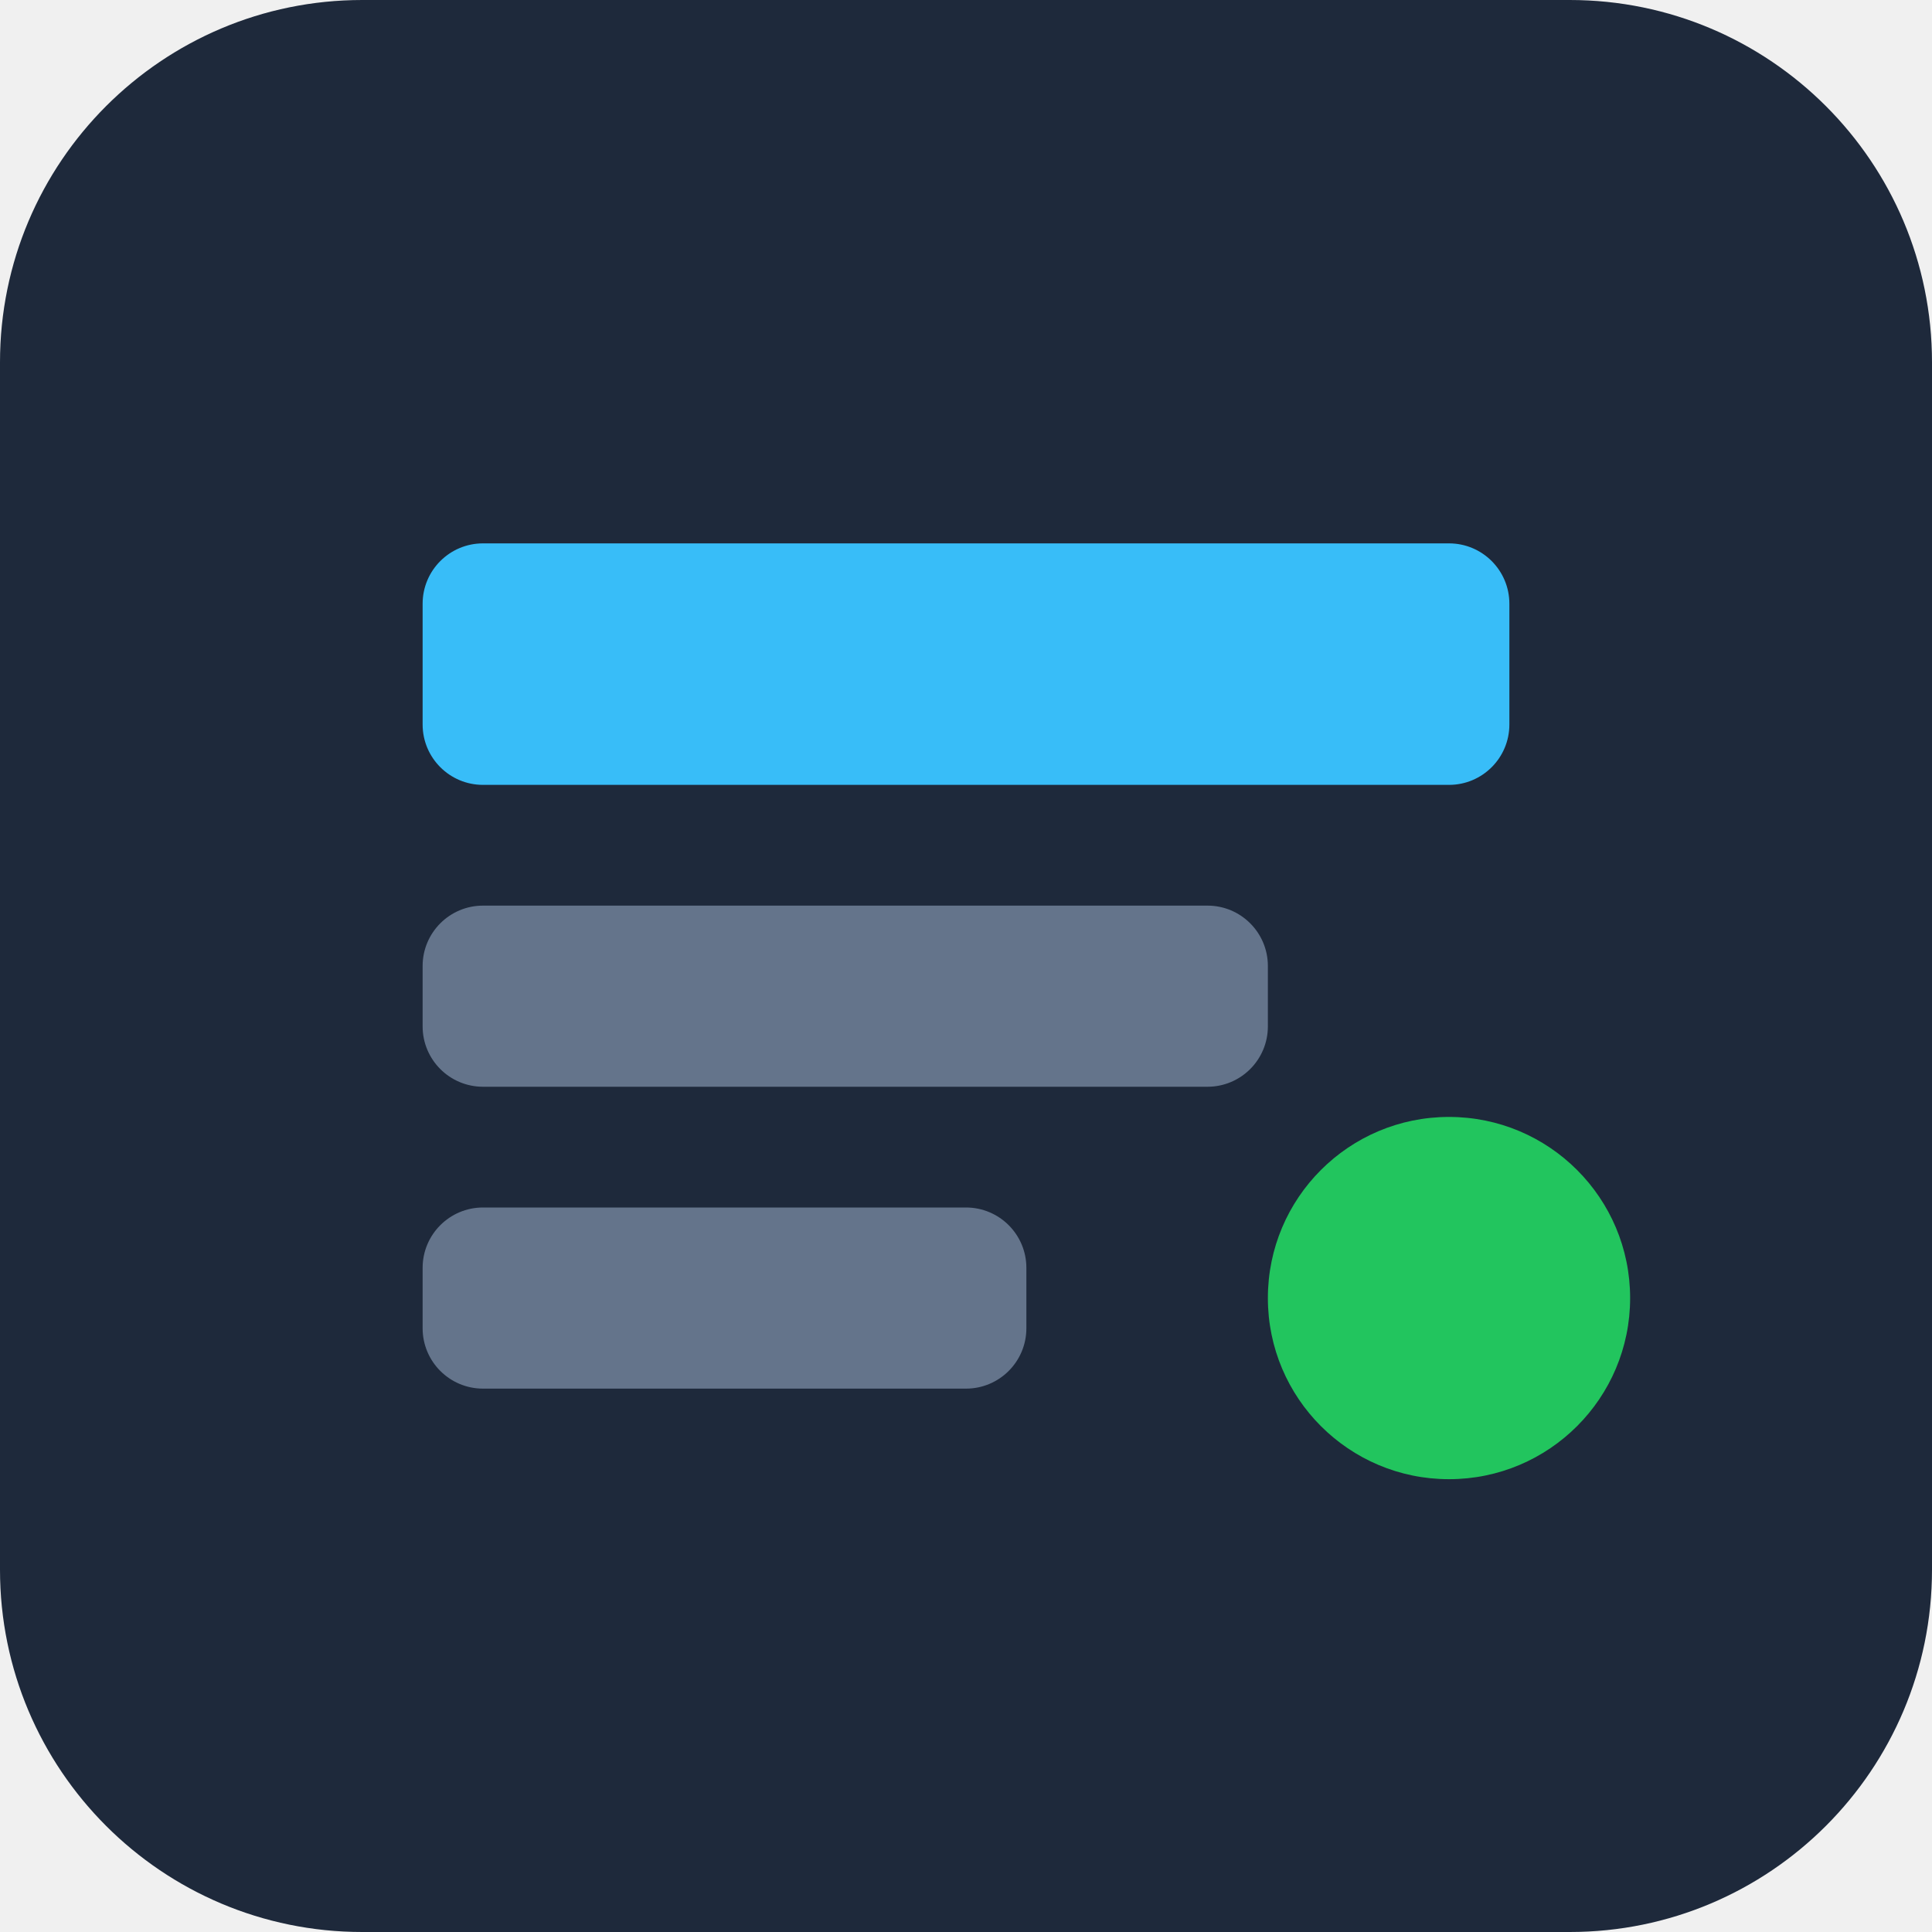
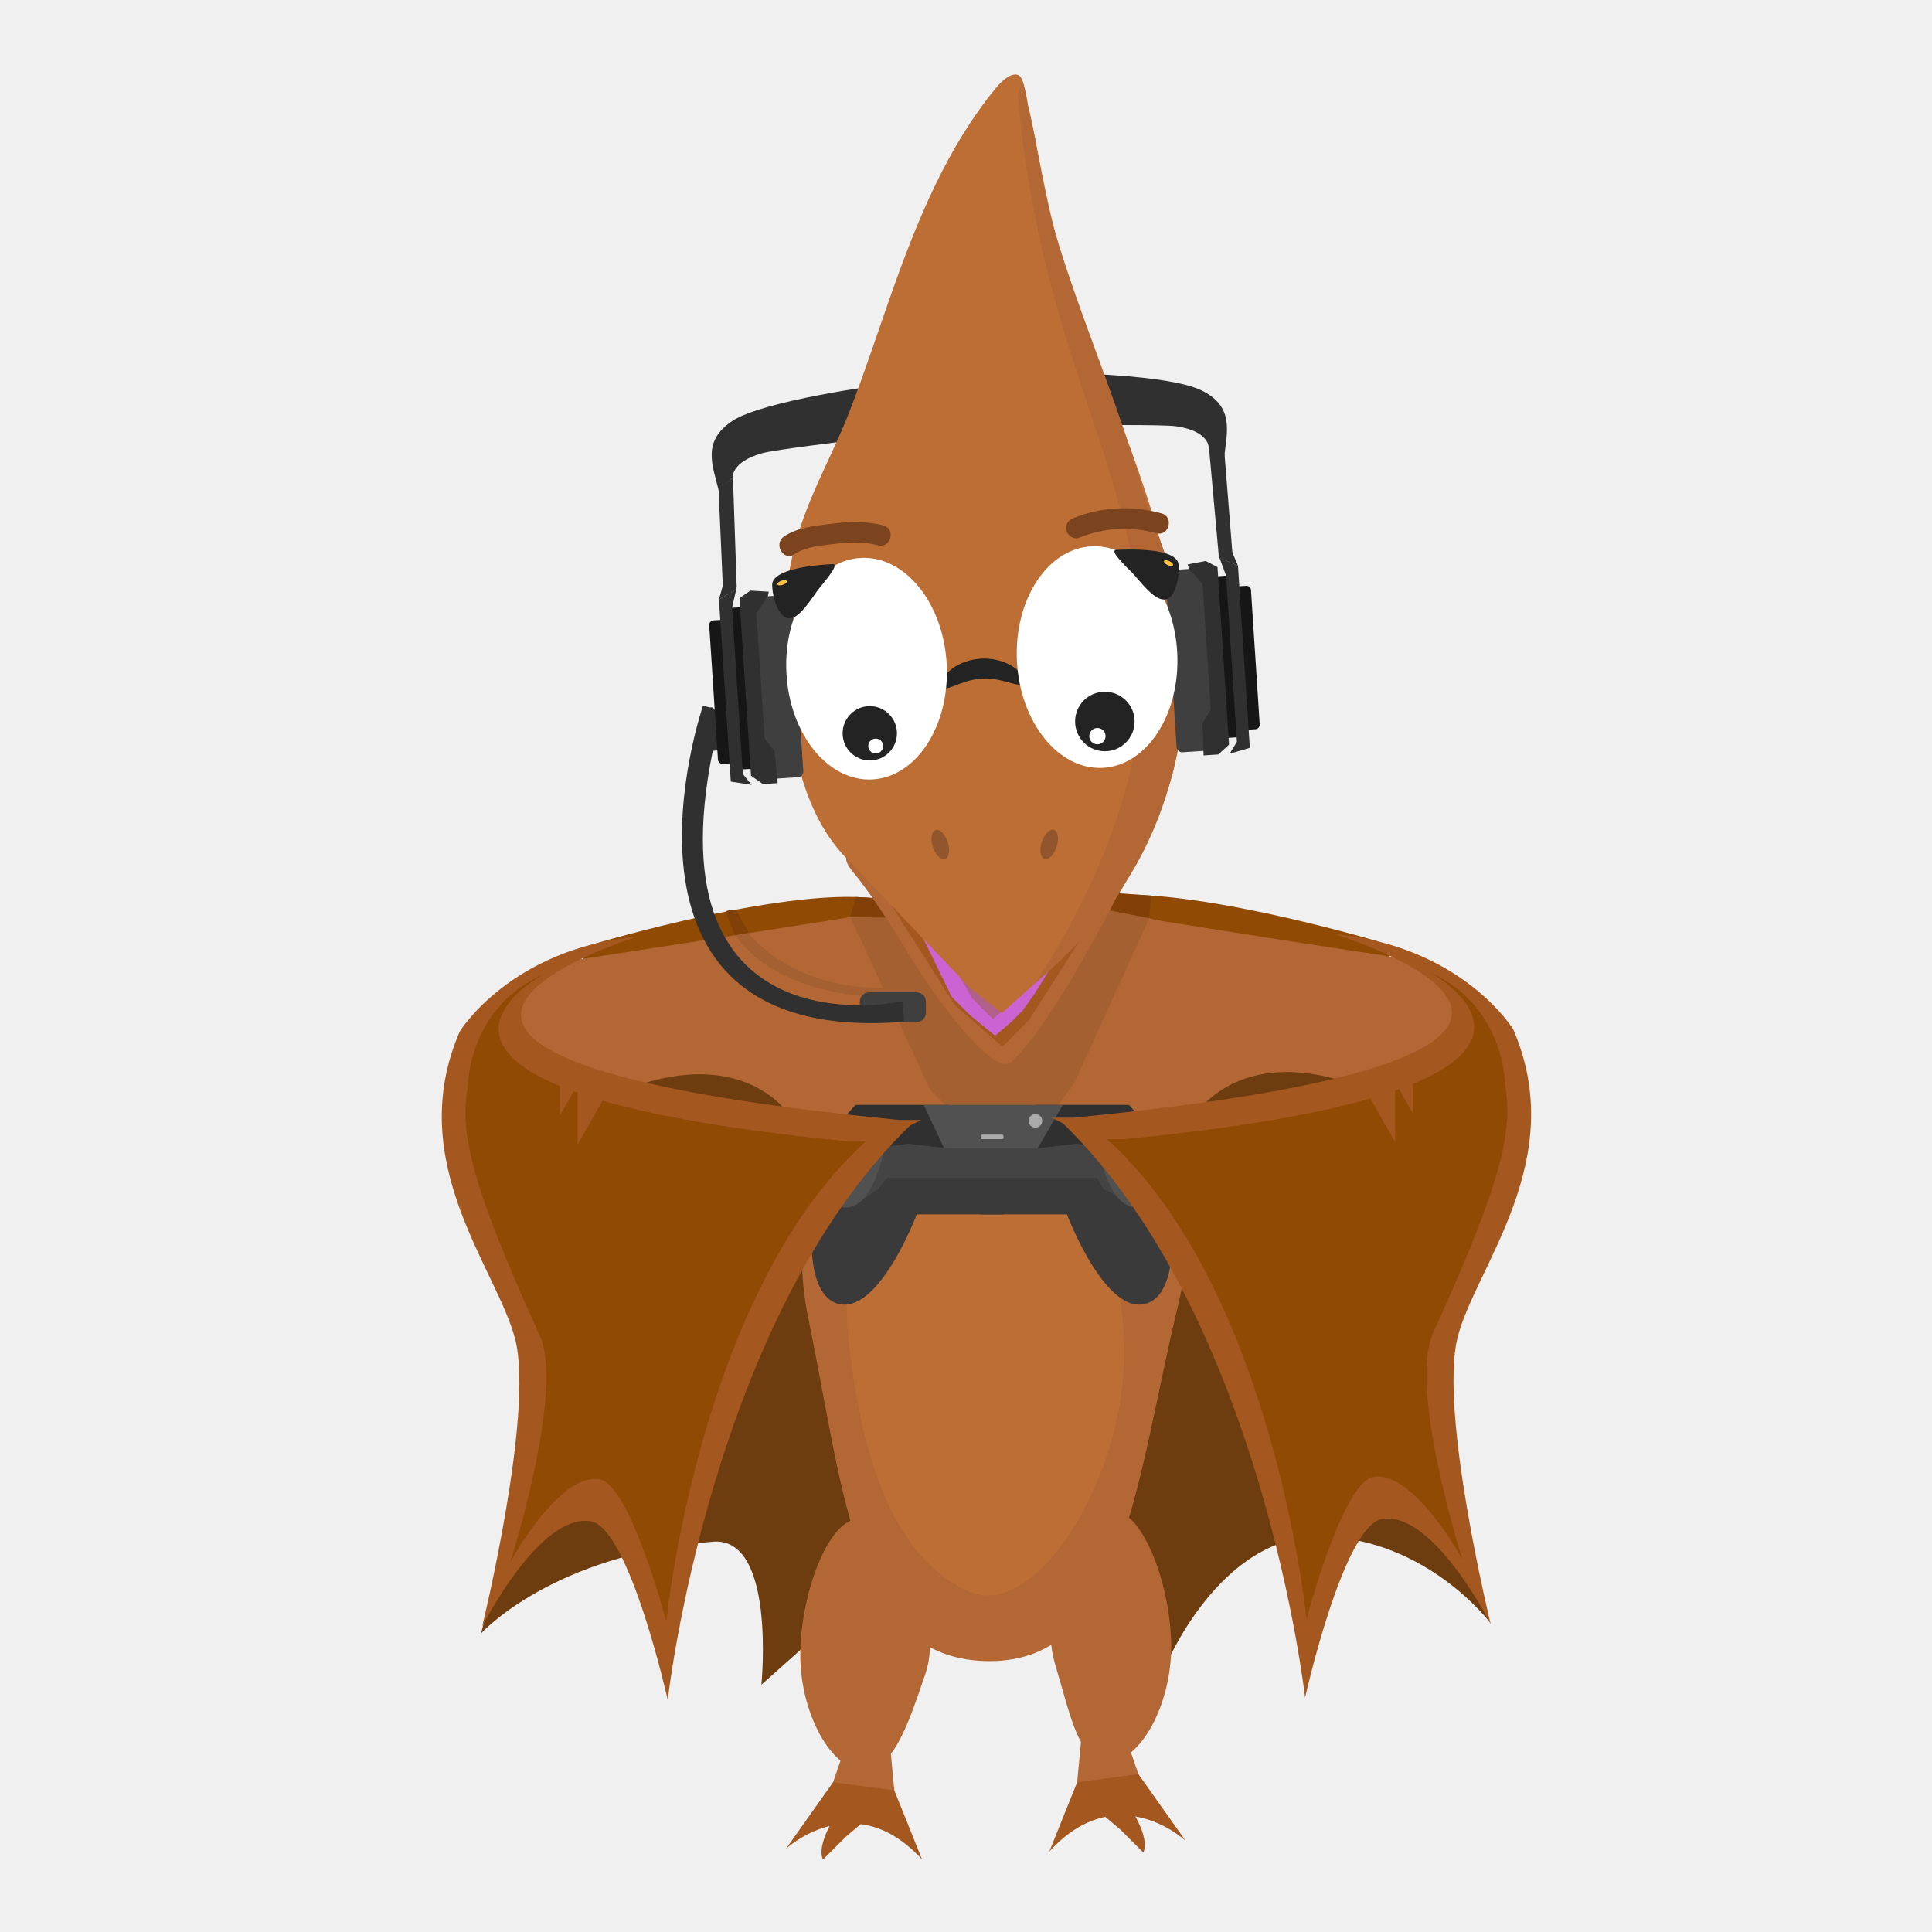
- <svg xmlns="http://www.w3.org/2000/svg" viewBox="0 0 64 64" fill="none">
-   <rect width="64" height="64" rx="12" fill="#1E293B" />
-   <rect x="14" y="18" width="36" height="8" rx="2" fill="#38BDF8" />
-   <rect x="14" y="30" width="28" height="6" rx="2" fill="#64748B" />
-   <rect x="14" y="40" width="20" height="6" rx="2" fill="#64748B" />
-   <circle cx="48" cy="43" r="6" fill="#22C55E" />
+ <svg xmlns="http://www.w3.org/2000/svg" viewBox="0 0 1280 1280">
+   <defs>
+     <style>.cls-1{fill:#904a04;}.cls-2{fill:#b26734;}.cls-3{fill:#6d3c0f;}.cls-4{fill:#bd6e35;}.cls-5{fill:#a56032;}.cls-6{fill:#3a3a3a;}.cls-7{fill:#444;}.cls-8{fill:#515151;}.cls-9{fill:#303030;}.cls-10{fill:#aaa;}.cls-11{fill:#a4571f;}.cls-12{fill:#824009;}.cls-13{fill:#3f3f3f;}.cls-14{fill:#cb63d3;}.cls-15{fill:#b25f8c;}.cls-16{fill:#fff;}.cls-17{fill:#91562d;}.cls-18{fill:#232323;}.cls-19{fill:#161616;}.cls-20{fill:#7c441e;}.cls-21{fill:none;}.cls-22{fill:#ffc33e;}</style>
+   </defs>
+   <g id="Layer_1" data-name="Layer 1">
+     <path class="cls-1" d="M921.82,627.73s-2,9.07-2,10.58-52.4-4.53-52.4-4.53l2-16.63Z" />
+     <path class="cls-1" d="M912.81,623.68s-133.07-39.78-190.5-29.2-20.22,41.57-20.22,41.57Z" />
+     <path class="cls-1" d="M385.21,629.24s2,9.07,2,10.58,52.39-4.53,52.39-4.53l-2-16.63Z" />
+     <path class="cls-1" d="M394.22,625.2S527.29,585.41,584.72,596s20.22,41.57,20.22,41.57Z" />
+     <ellipse class="cls-2" cx="661.81" cy="721.44" rx="243.34" ry="123.94" />
+     <path class="cls-2" d="M589.26,603.55,454.74,624.71,368,638l-23.38,24v42.51l4.43,52.9,73.33,26.45,57.09,3.78C462.74,617.52,589.26,603.55,589.26,603.55Z" />
+     <path class="cls-3" d="M522.41,738.07s-27.2-42.32-98.24-19.65,39.3,42.32,39.3,42.32Z" />
+     <path class="cls-3" d="M318.71,1082.18s47-52.34,153.74-60.78c41.82-3.3,32,94.78,32,94.78l71.24-63.61L715,1063.91l56.45,41.57s36.09-89.36,104.91-87.51,110.37,56.44,110.37,56.44l-87.43-276H393.23Z" />
+     <path class="cls-2" d="M780.61,864.53c-28.25,116.39-35.37,236-124.87,236-89.31,0-95.6-107.1-120.18-226.8-22.46-109.4,48.38-182.41,120.18-182.41a131.4,131.4,0,0,1,65.58,18.13C766.57,735.84,798.71,790,780.61,864.53Z" />
+     <path class="cls-4" d="M744.93,895.92c0,84.15-58.69,177.73-102.78,158.55-46.3-20.16-70.81-80-80-167.2-8.77-83.21,44.22-144.88,90.28-144.88S744.93,811.76,744.93,895.92Z" />
+     <path class="cls-2" d="M717.77,602,852.29,623.2,939,636.44l23.38,24v42.51L958,755.82l-73.33,26.45-57.09,3.78C844.29,616,717.77,602,717.77,602Z" />
+     <polygon class="cls-5" points="563.56 608.08 616.06 721.44 669 777 712 717 761.56 608.08 689.56 595.99 619.46 601.18 563.56 608.08" />
+     <path class="cls-6" d="M773.17,783.34s13.81,71.11-13.4,80.18-52.9-58.95-52.9-58.95H649.44l-1.52-36.27,93.71-18.14Z" />
+     <path class="cls-6" d="M541.09,783.34s-13.8,71.11,13.4,80.18,52.9-58.95,52.9-58.95h57.44l1.51-36.27-93.71-18.14Z" />
+     <polygon class="cls-7" points="568.1 797.01 581.7 787.95 587.75 780.39 726.8 780.39 731.33 787.95 743.42 793.99 734.35 751.67 642.16 745.63 580.19 751.67 568.1 797.01" />
+     <path class="cls-8" d="M772.48,760.11s7.55,32.49-15.12,39.26-30.26-40.1-30.26-40.1l16.66-4.58Z" />
+     <path class="cls-8" d="M540.89,760.11S533.33,792.6,556,799.37s30.26-40.1,30.26-40.1l-16.66-4.58Z" />
+     <polygon class="cls-9" points="686.19 732.02 747.96 732.02 773.65 760.74 746.45 762.25 713.19 757.72 687.5 760.74 686.19 732.02" />
+     <polygon class="cls-9" points="628.55 732.02 566.78 732.02 541.09 760.74 568.3 762.25 601.55 757.72 627.24 760.74 628.55 732.02" />
+     <polygon class="cls-8" points="687.5 760.74 625.53 760.74 611.93 732.02 704.13 732.02 687.5 760.74" />
+     <circle class="cls-10" cx="685.99" cy="742.6" r="4.53" />
+     <rect class="cls-10" x="649.71" y="751.67" width="15.11" height="3.02" rx="1" />
+     <path class="cls-6" d="M559.56,793.1a79.75,79.75,0,0,0,9-27.76c.12-1-1.39-1-1.51,0a77.43,77.43,0,0,1-8.75,27c-.46.85.84,1.62,1.31.76Z" />
+     <path class="cls-6" d="M754.31,792.34a77.41,77.41,0,0,1-8.74-27c-.13-1-1.64-1-1.51,0a79.33,79.33,0,0,0,9,27.76c.46.86,1.76.1,1.3-.76Z" />
+     <path class="cls-11" d="M602.82,745.76c-132.25,128.47-160.43,380.45-160.43,380.45s-25.51-114.06-51-118.31c-34-5.67-71.95,69.74-71.95,69.74s34.32-140.44,22-189.87c-11.57-46.59-74.6-117.53-36.82-204.43,0,0,33.58-55,118.44-63,0,0-261.1,79.46,172.81,121.66h14.48Z" />
+     <path class="cls-1" d="M567.57,761.87c-105.22,102.21-126.14,312.31-126.14,312.31s-23.94-90.75-44.23-94.13c-27.05-4.51-59.07,54.76-59.07,54.76s36.2-113.48,19.36-150.34C308.38,777,305.36,747.88,309.93,719.6c0,0,.08-51.55,49.69-73.86,0,0-142.7,76.88,202.53,110.46h11.39Z" />
+     <path class="cls-3" d="M793.68,736.56s27.21-42.32,98.25-19.65-39.3,42.32-39.3,42.32Z" />
+     <path class="cls-11" d="M704.21,744.24C836.46,872.72,864.64,1124.7,864.64,1124.7s25.51-114.07,51-118.32c34-5.66,72,69.75,72,69.75s-34.32-140.44-22-189.87c11.57-46.59,74.6-117.53,36.82-204.44,0,0-33.58-55-118.44-63,0,0,261.1,79.46-172.81,121.66H696.65Z" />
+     <path class="cls-1" d="M739.46,760.36C844.68,862.57,865.6,1072.67,865.6,1072.67s23.93-90.75,44.22-94.14c27.06-4.51,59.08,54.77,59.08,54.77S932.69,919.82,949.53,883c49.12-107.52,52.14-136.59,47.57-164.87,0,0-.08-51.55-49.69-73.86,0,0,142.7,76.88-202.54,110.45H733.49Z" />
+     <path class="cls-5" d="M487,619s21.91,42,107,42c4,0-8.89-6.4-8.89-6.4s-54.91,3.14-89.39-36.34C492,614,487,619,487,619Z" />
+     <polygon class="cls-11" points="382.68 719.43 382.68 758.27 401.54 725.13 382.68 719.43" />
+     <polygon class="cls-11" points="370.89 711.17 370.89 739.25 384.53 715.28 370.89 711.17" />
+     <polygon class="cls-11" points="924.35 717.92 924.35 756.76 905.49 723.62 924.35 717.92" />
+     <polygon class="cls-11" points="936.13 709.65 936.13 737.74 922.5 713.77 936.13 709.65" />
+     <polygon class="cls-12" points="566.97 594.28 563.23 607.64 595.3 608.08 596.81 595.99 566.97 594.28" />
+     <polygon class="cls-12" points="762.51 593.34 761.41 608.33 734.01 603.03 735.87 591.46 762.51 593.34" />
+     <path class="cls-2" d="M613.09,1109c-12.68,37.21-21.62,63.4-41.79,63.4s-41.1-36.76-41.1-76.07,18.34-89.89,38.52-89.89S627.26,1067.41,613.09,1109Z" />
+     <polygon class="cls-2" points="592.69 1188.11 550.72 1184.29 561.64 1152.63 589.21 1151.51 592.69 1188.11" />
+     <path class="cls-11" d="M551.92,1180.8l40.58,5.38L610.91,1232c-45.11-49.36-90.21-7.08-90.21-7.08Z" />
+     <path class="cls-11" d="M554.24,1201.83s-13.69,20.19-9,30.17l15.11-15.08,17.82-15.09Z" />
+     <path class="cls-2" d="M698.85,1101.89c11.18,37.68,15.83,65.09,36,65.09s41.1-36.76,41.1-76.07S757.6,1001,737.43,1001,686.57,1060.49,698.85,1101.89Z" />
+     <polygon class="cls-2" points="713.46 1182.72 755.42 1178.9 744.5 1147.24 716.94 1146.12 713.46 1182.72" />
+     <path class="cls-11" d="M754.22,1175.41l-40.58,5.38-18.4,45.82c45.1-49.36,90.21-7.09,90.21-7.09Z" />
+     <path class="cls-11" d="M748.5,1197.17s13.7,20.19,9,30.17l-15.12-15.09-17.82-15.08Z" />
+     <rect class="cls-13" x="569.61" y="657.45" width="43.83" height="19.65" rx="6.17" />
+     <path class="cls-9" d="M800.74,296.09s0-10.5-21.38-13.65c-8.72-1.29-59.12-.7-59.12-.7l-15.68-34.6s69.52.8,91.42,11.49S813,286,811,303.1" />
+     <path class="cls-9" d="M485.42,316.6s-1.39-10.41,19.43-16.31c8.48-2.4,58.53-8.35,58.53-8.35L583.82,255s-78.21,10.41-98.54,23.84-13.3,29.32-9.12,46" />
+     <path class="cls-2" d="M560.77,567.57c-1.3,4,4.4,10.16,6.51,12.81,16.61,20.85,29.62,44.28,44.26,66.55,6.38,9.71,46.93,69.27,59.36,56.05,21.16-22.5,36.75-50.25,52-77,16-28.08,30.2-57.4,39.11-88.55a8.31,8.31,0,0,0,.46-3.23c-1-8.41-37.28-9.1-44.15-10.15l-20.82-3.2c-1.88-.29-6.68-2-8.53-1.31l-97.35,36.15-19.31,7.17c-2.64,1-9.83,1.41-11.26,4.11A3.76,3.76,0,0,0,560.77,567.57Z" />
+     <polygon class="cls-11" points="574.86 574.98 632.37 665.52 646.49 677.97 664.23 693.47 681.83 675.67 732.15 596.66 758.37 534.08 685.27 523.98 574.86 574.98" />
+     <polyline class="cls-14" points="721.26 601.57 598.84 595.53 630.58 660.52 642.67 672.61 659.29 686.21 669.87 677.14 677.43 669.59 684.99 659.01" />
+     <polygon class="cls-15" points="633.6 643.38 644.18 661.52 657.78 675.12 708.99 629.78 650.23 623.73 633.6 643.38" />
+     <path class="cls-4" d="M671.69,49.44c-4.64.63-9.72,6.23-12,9-32.3,39.35-51.93,87.41-68.9,135.4C581.58,219.94,573,246.3,563,272.17c-9.7,25.24-23.21,49-31.84,74.42-9.77,28.78-13.29,59.55-11.61,89.86,2.42,43.68,8.59,97.89,40.23,131.13,48.62,51.07,83.3,87.35,83.3,87.35l20.67,16.32,21.13-19S741.3,602.16,747.43,580s6.44-20.54,11.63-32.24,13.62-12.48,20-45.08c15.41-78.47-12.25-158.34-39.58-231.26-15.46-41.27-31.89-82.35-42.36-125.16-4.51-18.47-7.89-37.18-11.68-55.81-1.9-9.3-3.88-18.59-6.15-27.81-.8-3.23-1.12-11.16-4.6-12.78A5.4,5.4,0,0,0,671.69,49.44Z" />
+     <path class="cls-2" d="M675.74,50.6c3.58,4.67-1.86,8.25-1.34,13.89q.95,10.23,2.16,20.44,2.52,21.06,6.18,41.95a772.75,772.75,0,0,0,18.84,81.32c21.39,73.88,54.09,146.09,56,223,2,78.41-28.81,154.7-71.79,220.32,46-39.47,79.71-83.64,94.25-152.73,8.09-38.38,4.23-79.54-4.21-117.82-4.13-18.72-13.35-35.66-18.29-53.9-5.41-20-11.93-39.73-18.83-59.28-13.81-39.14-29.25-77.74-40.84-117.63-7.7-26.5-10.21-54.2-16.93-81-.45-1.76-2.47-22.71-9.26-19.26" />
+     <path class="cls-16" d="M594.1,472.41c.74,11.43-7.13,21.25-17.59,21.93s-19.53-8-20.28-19.47,7.66-13.14,18.12-13.82S593.35,461,594.1,472.41Z" />
+     <path class="cls-16" d="M760,462.52c.78,11.94-7.88,22.21-19.33,23s-21.37-8.33-22.14-20.26,8.4-14.1,19.86-14.84S759.21,450.59,760,462.52Z" />
+     <ellipse class="cls-17" cx="622.99" cy="559.47" rx="5.17" ry="10.14" transform="translate(-142.84 220.9) rotate(-18.07)" />
+     <ellipse class="cls-17" cx="695.17" cy="559.47" rx="10.14" ry="5.17" transform="translate(-52.38 1046.75) rotate(-71.93)" />
+     <circle class="cls-18" cx="580.95" cy="482.63" r="7.67" />
+     <circle class="cls-18" cx="735.18" cy="472.41" r="7.75" />
+     <rect class="cls-13" x="775.83" y="376.94" width="27.21" height="120.91" rx="3.69" transform="translate(-26.73 52.17) rotate(-3.72)" />
+     <rect class="cls-19" x="807.48" y="381.52" width="9.07" height="107.31" transform="translate(-26.53 53.63) rotate(-3.72)" />
+     <rect class="cls-19" x="816.62" y="388.28" width="15.11" height="95.22" rx="3" transform="translate(-26.56 54.42) rotate(-3.72)" />
+     <polygon class="cls-9" points="797.4 500.49 796.71 479.33 802.15 469.89 796.76 386.94 787.76 376.92 786.82 373.95 798.79 371.66 806.63 375.69 814.28 493.34 807.13 499.86 797.4 500.49" />
+     <polygon class="cls-9" points="807.93 369.55 812.31 381.38 819.48 491.48 814.67 499.37 828.05 495.47 820.2 374.81 807.93 369.55" />
+     <polygon class="cls-9" points="800.93 295.99 811.24 300.33 816.56 367.06 807.5 368.5 800.93 295.99" />
+     <polygon class="cls-9" points="807.74 369.56 807.68 345.33 820.2 374.81 807.74 369.56" />
+     <rect class="cls-9" x="466.97" y="474.71" width="10.58" height="22.67" rx="2.77" transform="translate(-30.55 31.68) rotate(-3.72)" />
+     <path class="cls-9" d="M465.75,467.54S389.3,690.62,594.51,677.27L599,677l-.88-13.58S430.89,700,472.24,497.41c6.63-32.48-1.87-28.66-1.87-28.66Z" />
+     <rect class="cls-13" x="501.33" y="394.8" width="27.21" height="120.91" rx="3.69" transform="translate(1058.33 876.12) rotate(176.28)" />
+     <rect class="cls-19" x="487.73" y="402.31" width="9.07" height="107.31" transform="translate(1013.08 879.03) rotate(176.28)" />
+     <rect class="cls-19" x="472.74" y="410.65" width="15.11" height="95.22" rx="3" transform="translate(989.32 884.38) rotate(176.28)" />
+     <polygon class="cls-9" points="515.21 518.85 513.16 497.78 506.54 489.12 501.14 406.17 508.76 395.07 509.31 392 497.14 391.28 489.89 396.3 497.55 513.94 505.48 519.48 515.21 518.85" />
+     <polygon class="cls-9" points="487.81 390.37 484.99 402.67 492.15 512.78 497.94 519.97 484.17 517.84 476.32 397.18 487.81 390.37" />
+     <polygon class="cls-9" points="485.6 316.5 476.08 324.14 478.92 389.02 488.1 389.27 485.6 316.5" />
+     <polygon class="cls-9" points="487.99 390.36 484.92 366.33 476.32 397.18 487.99 390.36" />
+     <path class="cls-20" d="M526.29,367.2c7.4-5,17-5.67,25.6-6.74,10-1.22,20-1.81,29.79.8,8.46,2.26,12.08-10.86,3.61-13.12-11.6-3.09-23.42-2.58-35.22-1.05-10.48,1.36-21.66,2.26-30.65,8.36-7.2,4.89-.4,16.68,6.87,11.75Z" />
+     <path class="cls-20" d="M714.85,356.31A78.59,78.59,0,0,1,766,353.26c8.44,2.36,12-10.76,3.61-13.12a90.81,90.81,0,0,0-58.36,3.06c-3.43,1.38-5.76,4.52-4.75,8.36.86,3.24,5,6.13,8.37,4.75Z" />
+     <g id="Glasses">
+       <path class="cls-18" d="M678.15,451.06c-.36-7-13-15.45-28-14.69s-26.76,10.41-26.41,17.43,12-3.51,27.08-4.26S678.5,458.09,678.15,451.06Z" />
+       <ellipse class="cls-16" cx="574.11" cy="443.03" rx="53.17" ry="73.48" transform="translate(-21.53 29.39) rotate(-2.88)" />
+       <ellipse class="cls-16" cx="726.85" cy="435.35" rx="53.17" ry="73.48" transform="translate(-20.95 37.06) rotate(-2.88)" />
+       <path class="cls-21" d="M623.18,443.41l54.44-2.74" />
+       <path class="cls-18" d="M541.67,391.16C533.46,403,528.51,409.42,523,409.7s-10.83-9.8-11.43-21.85,34.53-13.84,40.09-14.12S543.56,388.42,541.67,391.16Z" />
+       <path class="cls-18" d="M751.2,380.62c9.35,11,14.92,16.85,20.48,16.57s9.79-10.83,9.19-22.88-35.75-10.31-41.31-10S749,378.09,751.2,380.62Z" />
+     </g>
+     <circle class="cls-18" cx="576.26" cy="485.84" r="18" />
+     <circle class="cls-18" cx="731.99" cy="478.01" r="19.71" />
+     <circle class="cls-16" cx="580.18" cy="494.28" r="4.93" />
+     <circle class="cls-16" cx="727.07" cy="487.72" r="5.4" />
+     <ellipse class="cls-22" cx="518.2" cy="386.11" rx="3.29" ry="1.44" transform="translate(-98.95 194.44) rotate(-19.44)" />
+     <ellipse class="cls-22" cx="774.2" cy="373.11" rx="1.44" ry="3.29" transform="translate(103.54 910.52) rotate(-64.44)" />
+     <path class="cls-12" d="M487,619.64s-5.33-11.84-5.87-15.72c-.13-.92,6.55-1.26,6.55-1.26L496,618Z" />
+   </g>
</svg>
